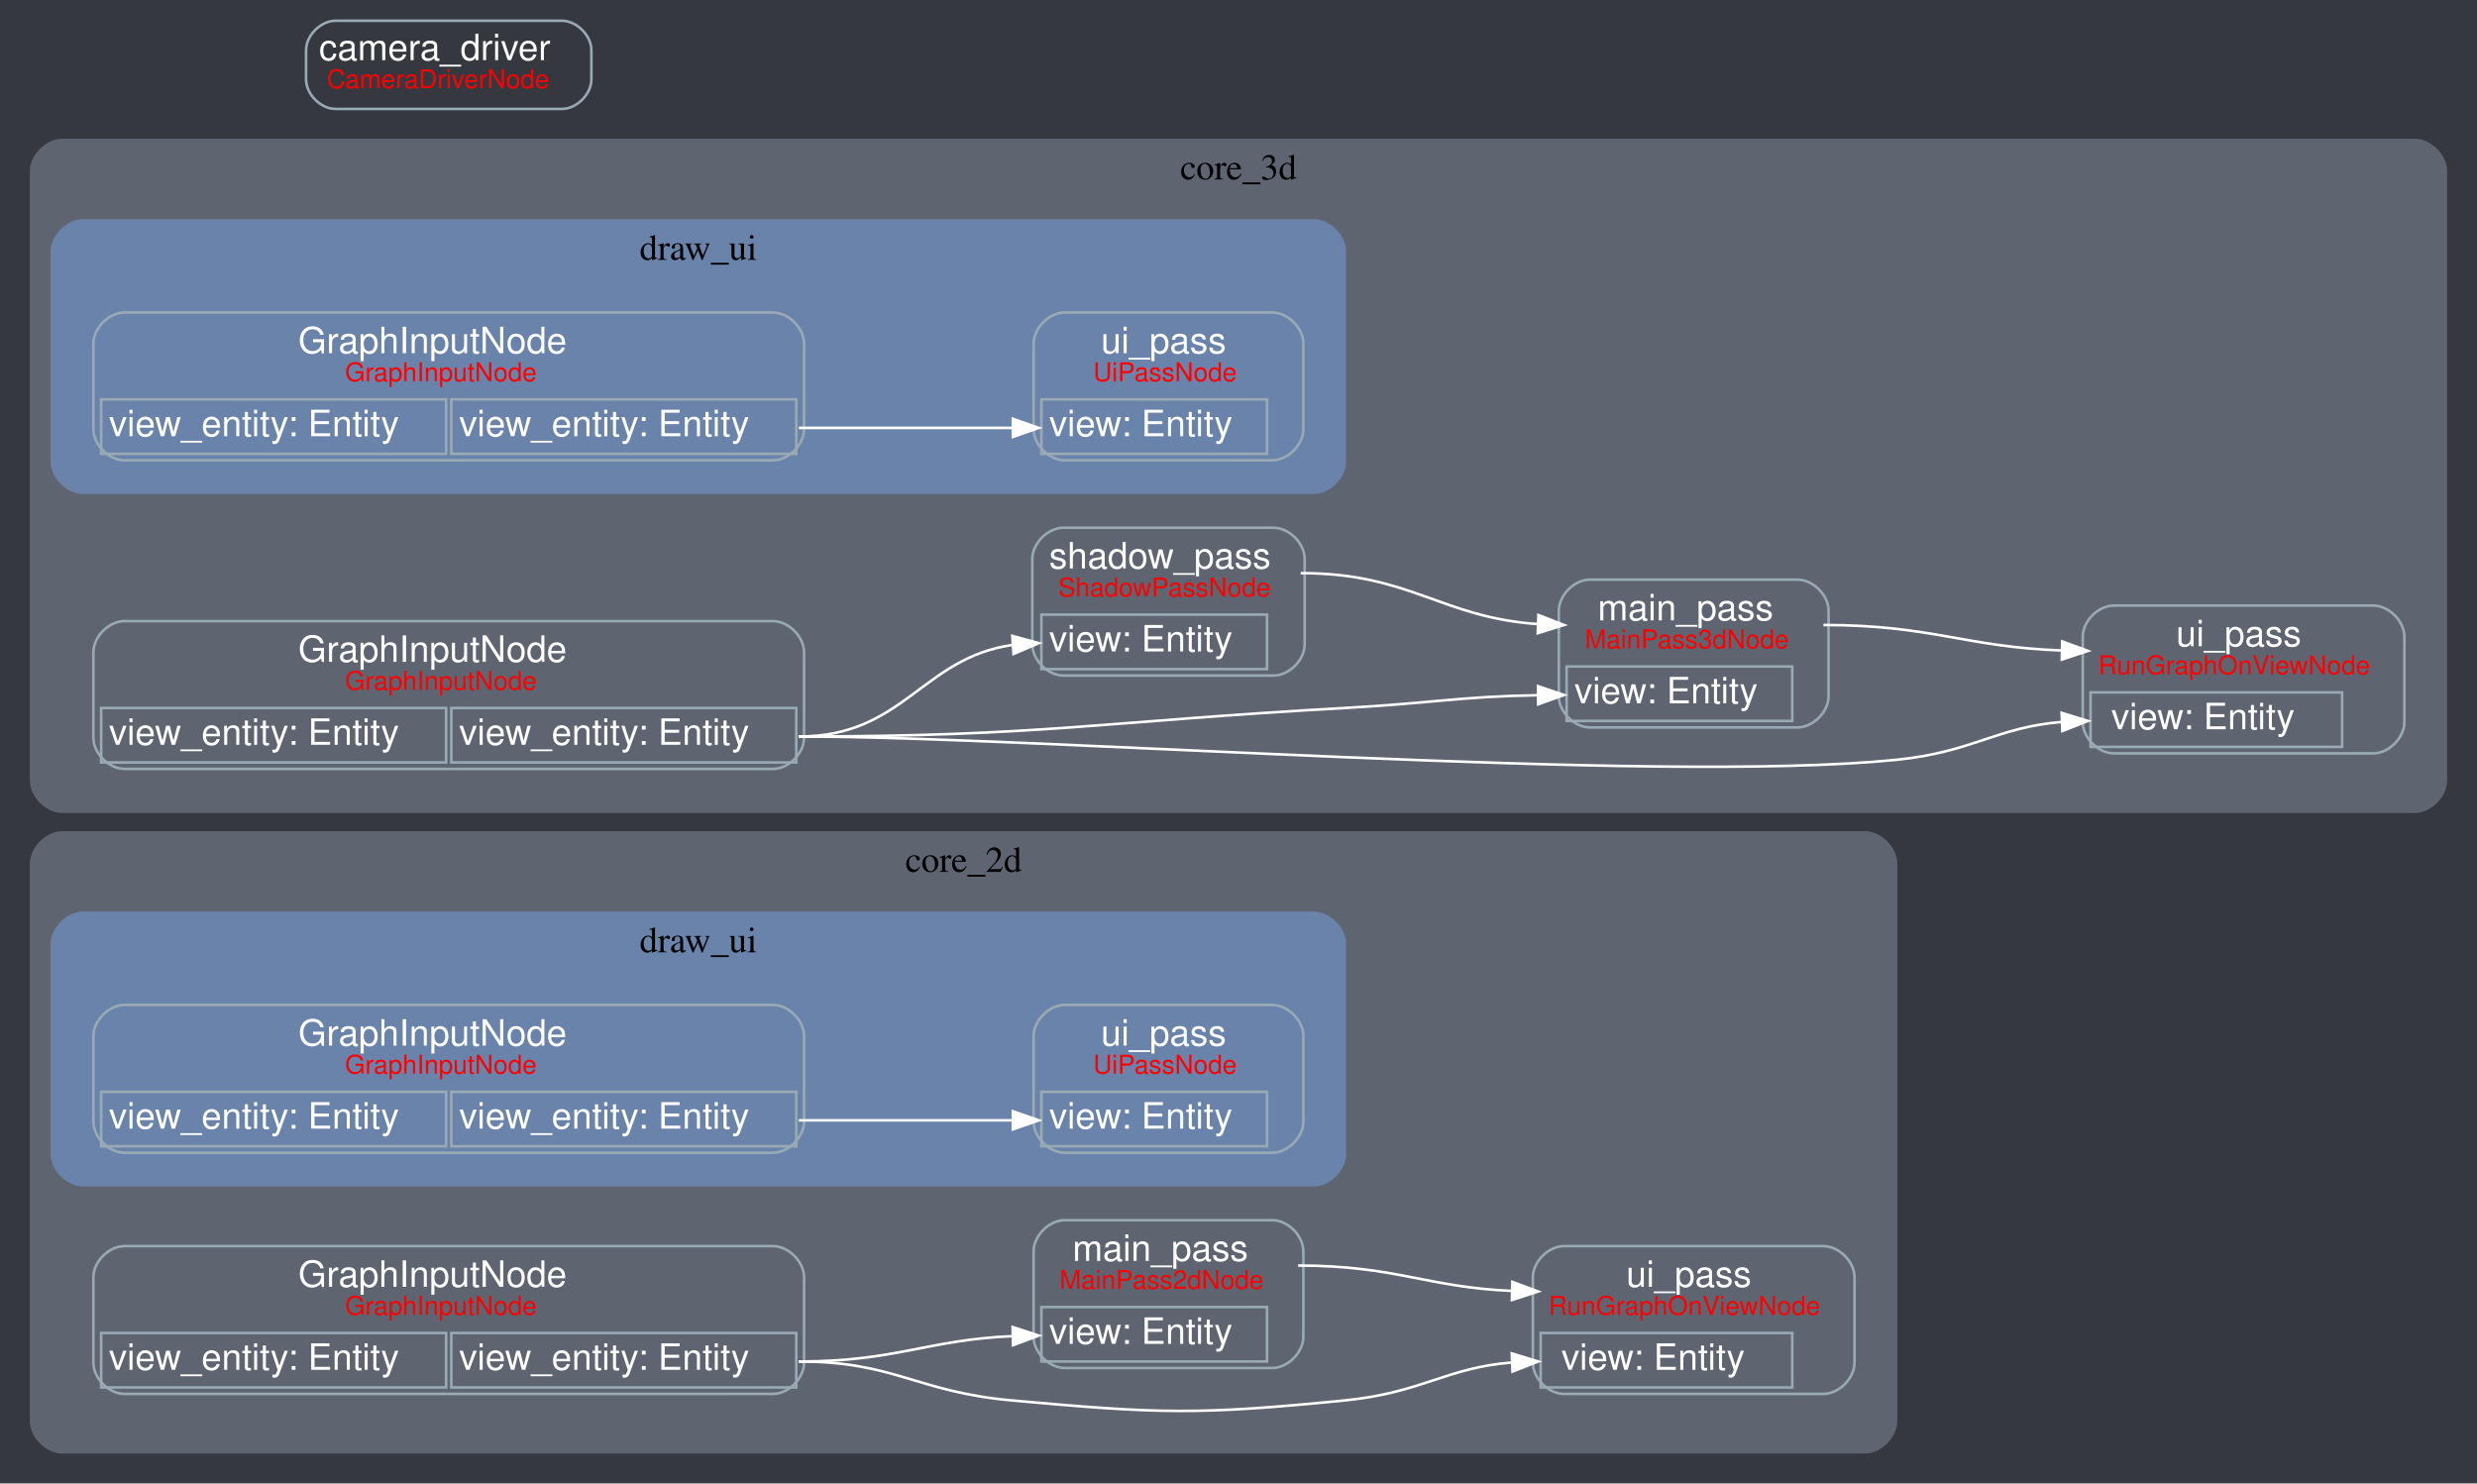
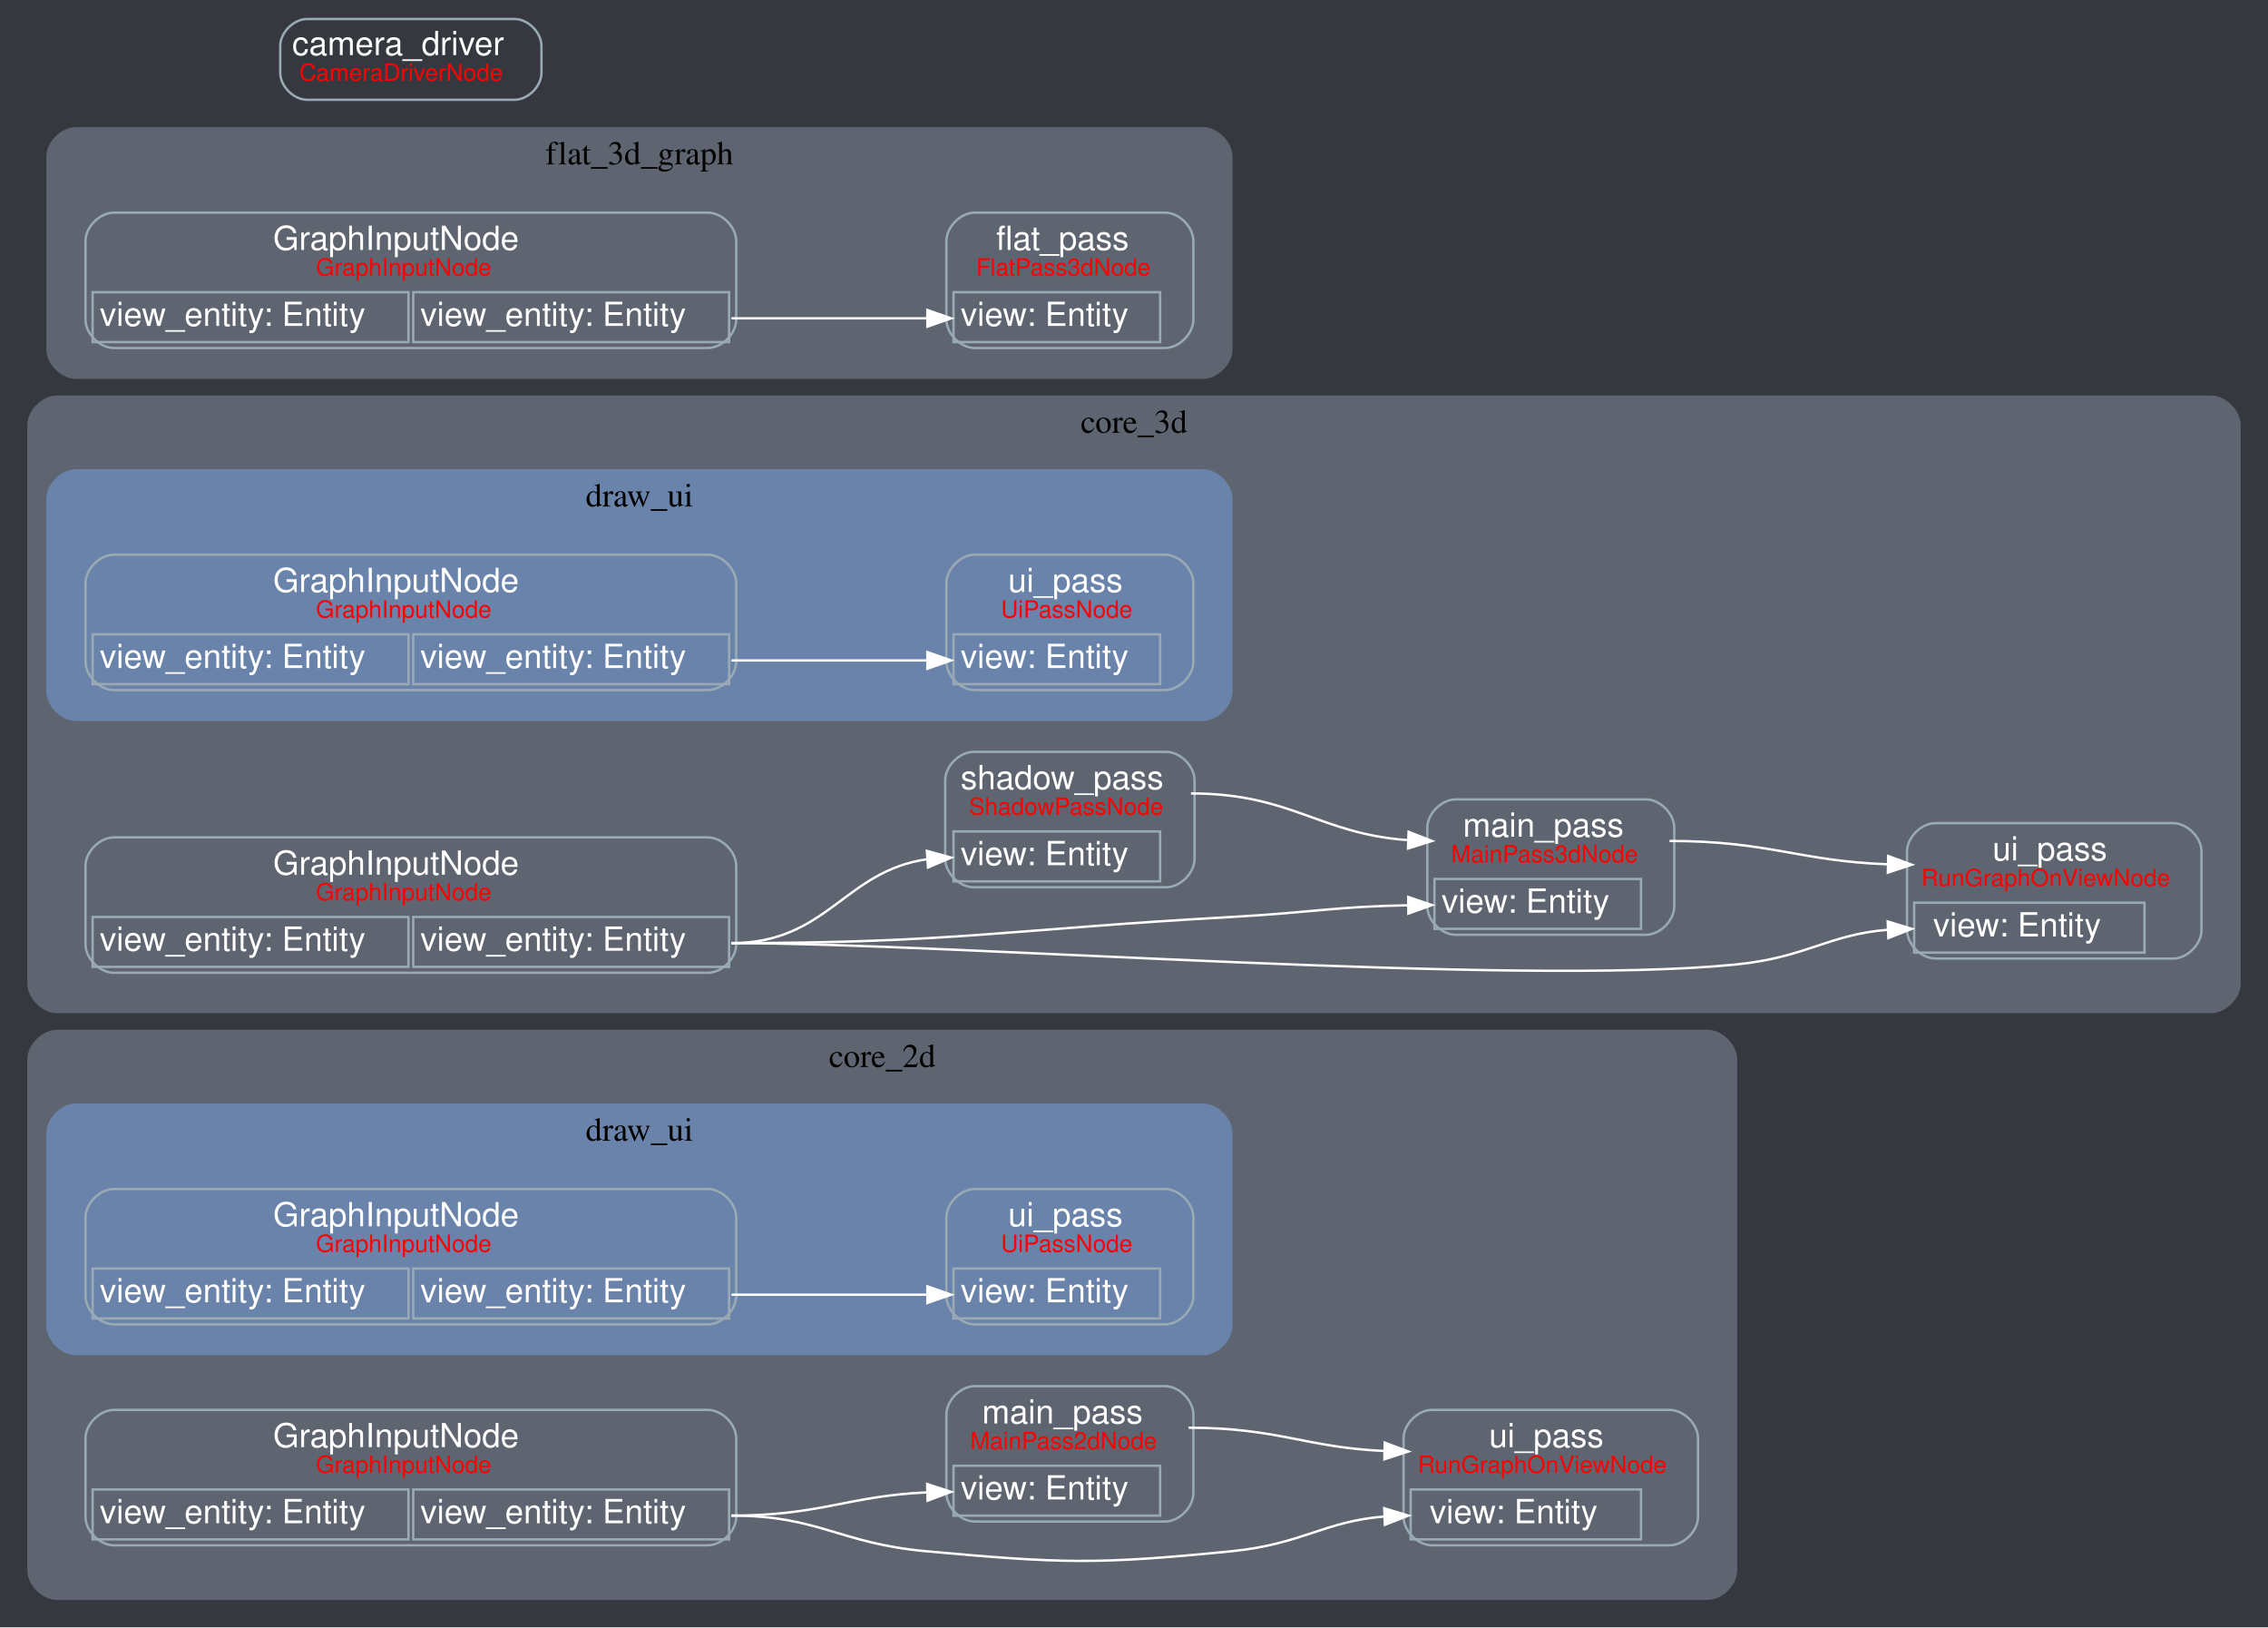
- <svg xmlns="http://www.w3.org/2000/svg" width="955pt" height="572pt" viewBox="0.00 0.00 955.00 572.00">
-   <g id="graph0" class="graph" transform="scale(1 1) rotate(0) translate(4 568)">
-     <polygon fill="#35393f" stroke="transparent" points="-4,4 -4,-568 951,-568 951,4 -4,4" />
+ <svg xmlns="http://www.w3.org/2000/svg" width="955pt" height="685pt" viewBox="0.00 0.00 955.00 685.00">
+   <g id="graph0" class="graph" transform="scale(1 1) rotate(0) translate(4 681)">
+     <polygon fill="#35393f" stroke="transparent" points="-4,4 -4,-681 951,-681 951,4 -4,4" />
    <g id="clust1" class="cluster">
      <path fill="#5e6570" stroke="#5e6570" d="M20,-8C20,-8 715,-8 715,-8 721,-8 727,-14 727,-20 727,-20 727,-235 727,-235 727,-241 721,-247 715,-247 715,-247 20,-247 20,-247 14,-247 8,-241 8,-235 8,-235 8,-20 8,-20 8,-14 14,-8 20,-8" />
      <text text-anchor="middle" x="367.5" y="-231.8" font-family="Times,serif" font-size="14.00">core_2d</text>
    </g>
    <g id="clust2" class="cluster">
      <path fill="#6a83aa" stroke="#6a83aa" d="M28,-111C28,-111 502.5,-111 502.5,-111 508.5,-111 514.5,-117 514.5,-123 514.5,-123 514.5,-204 514.5,-204 514.5,-210 508.5,-216 502.5,-216 502.5,-216 28,-216 28,-216 22,-216 16,-210 16,-204 16,-204 16,-123 16,-123 16,-117 22,-111 28,-111" />
      <text text-anchor="middle" x="265.25" y="-200.8" font-family="Times,serif" font-size="14.00">draw_ui</text>
    </g>
    <g id="clust3" class="cluster">
      <path fill="#5e6570" stroke="#5e6570" d="M20,-255C20,-255 927,-255 927,-255 933,-255 939,-261 939,-267 939,-267 939,-502 939,-502 939,-508 933,-514 927,-514 927,-514 20,-514 20,-514 14,-514 8,-508 8,-502 8,-502 8,-267 8,-267 8,-261 14,-255 20,-255" />
      <text text-anchor="middle" x="473.5" y="-498.8" font-family="Times,serif" font-size="14.00">core_3d</text>
    </g>
    <g id="clust4" class="cluster">
      <path fill="#6a83aa" stroke="#6a83aa" d="M28,-378C28,-378 502.5,-378 502.5,-378 508.5,-378 514.5,-384 514.5,-390 514.5,-390 514.5,-471 514.5,-471 514.5,-477 508.5,-483 502.5,-483 502.5,-483 28,-483 28,-483 22,-483 16,-477 16,-471 16,-471 16,-390 16,-390 16,-384 22,-378 28,-378" />
      <text text-anchor="middle" x="265.25" y="-467.8" font-family="Times,serif" font-size="14.00">draw_ui</text>
+     </g>
+     <g id="clust5" class="cluster">
+       <path fill="#5e6570" stroke="#5e6570" d="M28,-522C28,-522 502.5,-522 502.5,-522 508.5,-522 514.5,-528 514.5,-534 514.5,-534 514.5,-615 514.5,-615 514.5,-621 508.5,-627 502.5,-627 502.5,-627 28,-627 28,-627 22,-627 16,-621 16,-615 16,-615 16,-534 16,-534 16,-528 22,-522 28,-522" />
+       <text text-anchor="middle" x="265.25" y="-611.8" font-family="Times,serif" font-size="14.00">flat_3d_graph</text>
    </g>
    <g id="node1" class="node">
      <text text-anchor="start" x="111" y="-164.8" font-family="Helvetica,sans-Serif" font-size="14.00" fill="white">GraphInputNode</text>
      <text text-anchor="start" x="129" y="-154" font-family="Helvetica,sans-Serif" font-size="10.00" fill="red">GraphInputNode</text>
      <polygon fill="none" stroke="#99aab5" points="35,-126 35,-147 168,-147 168,-126 35,-126" />
      <text text-anchor="start" x="38" y="-132.8" font-family="Helvetica,sans-Serif" font-size="14.00" fill="white">view_entity: Entity</text>
      <polygon fill="none" stroke="#99aab5" points="170,-126 170,-147 303,-147 303,-126 170,-126" />
      <text text-anchor="start" x="173" y="-132.8" font-family="Helvetica,sans-Serif" font-size="14.00" fill="white">view_entity: Entity</text>
      <path fill="none" stroke="#99aab5" d="M44,-123.5C44,-123.5 294,-123.5 294,-123.5 300,-123.5 306,-129.5 306,-135.5 306,-135.5 306,-168.5 306,-168.5 306,-174.5 300,-180.5 294,-180.5 294,-180.5 44,-180.5 44,-180.5 38,-180.5 32,-174.5 32,-168.5 32,-168.5 32,-135.5 32,-135.5 32,-129.5 38,-123.5 44,-123.5" />
    </g>
    <g id="node2" class="node">
      <text text-anchor="start" x="420.5" y="-164.8" font-family="Helvetica,sans-Serif" font-size="14.00" fill="white">ui_pass</text>
      <text text-anchor="start" x="417.5" y="-154" font-family="Helvetica,sans-Serif" font-size="10.00" fill="red">UiPassNode</text>
      <polygon fill="none" stroke="#99aab5" points="397.5,-126 397.5,-147 484.5,-147 484.5,-126 397.5,-126" />
      <text text-anchor="start" x="400.5" y="-132.8" font-family="Helvetica,sans-Serif" font-size="14.00" fill="white">view: Entity</text>
      <text text-anchor="start" x="488.5" y="-132.8" font-family="Helvetica,sans-Serif" font-size="14.00" fill="white"> </text>
      <path fill="none" stroke="#99aab5" d="M406.5,-123.5C406.5,-123.5 486.5,-123.5 486.5,-123.5 492.5,-123.5 498.5,-129.5 498.5,-135.5 498.5,-135.5 498.5,-168.5 498.5,-168.5 498.5,-174.5 492.5,-180.5 486.5,-180.5 486.5,-180.5 406.5,-180.5 406.5,-180.5 400.5,-180.5 394.5,-174.5 394.5,-168.5 394.5,-168.5 394.5,-135.5 394.5,-135.5 394.5,-129.5 400.5,-123.5 406.5,-123.5" />
    </g>
    <g id="edge1" class="edge">
      <path fill="none" stroke="white" d="M304,-136C341.42,-136 353.29,-136 386.12,-136" />
      <polygon fill="white" stroke="white" points="386.5,-139.5 396.5,-136 386.5,-132.5 386.5,-139.5" />
    </g>
    <g id="node3" class="node">
      <text text-anchor="start" x="409.5" y="-81.8" font-family="Helvetica,sans-Serif" font-size="14.00" fill="white">main_pass</text>
      <text text-anchor="start" x="404.5" y="-71" font-family="Helvetica,sans-Serif" font-size="10.00" fill="red">MainPass2dNode</text>
      <polygon fill="none" stroke="#99aab5" points="397.5,-43 397.5,-64 484.5,-64 484.5,-43 397.5,-43" />
      <text text-anchor="start" x="400.5" y="-49.8" font-family="Helvetica,sans-Serif" font-size="14.00" fill="white">view: Entity</text>
      <text text-anchor="start" x="488.5" y="-49.8" font-family="Helvetica,sans-Serif" font-size="14.00" fill="white"> </text>
      <path fill="none" stroke="#99aab5" d="M406.5,-40.5C406.5,-40.5 486.5,-40.5 486.5,-40.5 492.5,-40.5 498.5,-46.5 498.5,-52.5 498.5,-52.5 498.5,-85.5 498.5,-85.5 498.5,-91.5 492.5,-97.5 486.5,-97.5 486.5,-97.5 406.5,-97.5 406.5,-97.5 400.5,-97.5 394.5,-91.5 394.5,-85.5 394.5,-85.5 394.5,-52.5 394.5,-52.5 394.5,-46.5 400.5,-40.5 406.5,-40.5" />
    </g>
    <g id="node5" class="node">
      <text text-anchor="start" x="623" y="-71.8" font-family="Helvetica,sans-Serif" font-size="14.00" fill="white">ui_pass</text>
      <text text-anchor="start" x="593" y="-61" font-family="Helvetica,sans-Serif" font-size="10.00" fill="red">RunGraphOnViewNode</text>
      <polygon fill="none" stroke="#99aab5" points="590,-33 590,-54 687,-54 687,-33 590,-33" />
      <text text-anchor="start" x="598" y="-39.8" font-family="Helvetica,sans-Serif" font-size="14.00" fill="white">view: Entity</text>
      <text text-anchor="start" x="696" y="-39.8" font-family="Helvetica,sans-Serif" font-size="14.00" fill="white"> </text>
      <path fill="none" stroke="#99aab5" d="M599,-30.5C599,-30.5 699,-30.5 699,-30.5 705,-30.5 711,-36.5 711,-42.5 711,-42.5 711,-75.5 711,-75.5 711,-81.5 705,-87.5 699,-87.5 699,-87.5 599,-87.5 599,-87.5 593,-87.5 587,-81.5 587,-75.5 587,-75.5 587,-42.5 587,-42.5 587,-36.5 593,-30.5 599,-30.5" />
    </g>
    <g id="edge3" class="edge">
      <path fill="none" stroke="white" d="M496.5,-80C534.3,-80 545.73,-71.64 579,-70.21" />
      <polygon fill="white" stroke="white" points="579.08,-73.71 589,-70 578.93,-66.71 579.08,-73.71" />
    </g>
    <g id="node4" class="node">
      <text text-anchor="start" x="111" y="-71.8" font-family="Helvetica,sans-Serif" font-size="14.00" fill="white">GraphInputNode</text>
      <text text-anchor="start" x="129" y="-61" font-family="Helvetica,sans-Serif" font-size="10.00" fill="red">GraphInputNode</text>
      <polygon fill="none" stroke="#99aab5" points="35,-33 35,-54 168,-54 168,-33 35,-33" />
      <text text-anchor="start" x="38" y="-39.8" font-family="Helvetica,sans-Serif" font-size="14.00" fill="white">view_entity: Entity</text>
      <polygon fill="none" stroke="#99aab5" points="170,-33 170,-54 303,-54 303,-33 170,-33" />
      <text text-anchor="start" x="173" y="-39.8" font-family="Helvetica,sans-Serif" font-size="14.00" fill="white">view_entity: Entity</text>
      <path fill="none" stroke="#99aab5" d="M44,-30.5C44,-30.5 294,-30.5 294,-30.5 300,-30.5 306,-36.5 306,-42.5 306,-42.5 306,-75.5 306,-75.5 306,-81.5 300,-87.5 294,-87.5 294,-87.5 44,-87.5 44,-87.5 38,-87.5 32,-81.5 32,-75.5 32,-75.5 32,-42.5 32,-42.5 32,-36.5 38,-30.5 44,-30.5" />
    </g>
    <g id="edge2" class="edge">
      <path fill="none" stroke="white" d="M304,-43C341.8,-43 353.23,-51.36 386.5,-52.79" />
      <polygon fill="white" stroke="white" points="386.43,-56.29 396.5,-53 386.58,-49.29 386.43,-56.29" />
    </g>
    <g id="edge4" class="edge">
      <path fill="none" stroke="white" d="M304,-43C341.05,-43 349.1,-31.35 386,-28 442.88,-22.84 457.67,-22.34 514.5,-28 544.43,-30.98 553.35,-40.55 578.8,-42.61" />
      <polygon fill="white" stroke="white" points="578.87,-46.11 589,-43 579.14,-39.12 578.87,-46.11" />
    </g>
    <g id="node6" class="node">
      <text text-anchor="start" x="111" y="-431.8" font-family="Helvetica,sans-Serif" font-size="14.00" fill="white">GraphInputNode</text>
      <text text-anchor="start" x="129" y="-421" font-family="Helvetica,sans-Serif" font-size="10.00" fill="red">GraphInputNode</text>
      <polygon fill="none" stroke="#99aab5" points="35,-393 35,-414 168,-414 168,-393 35,-393" />
      <text text-anchor="start" x="38" y="-399.8" font-family="Helvetica,sans-Serif" font-size="14.00" fill="white">view_entity: Entity</text>
      <polygon fill="none" stroke="#99aab5" points="170,-393 170,-414 303,-414 303,-393 170,-393" />
      <text text-anchor="start" x="173" y="-399.8" font-family="Helvetica,sans-Serif" font-size="14.00" fill="white">view_entity: Entity</text>
      <path fill="none" stroke="#99aab5" d="M44,-390.5C44,-390.5 294,-390.5 294,-390.5 300,-390.5 306,-396.5 306,-402.5 306,-402.5 306,-435.5 306,-435.5 306,-441.5 300,-447.5 294,-447.5 294,-447.5 44,-447.5 44,-447.5 38,-447.5 32,-441.5 32,-435.5 32,-435.5 32,-402.5 32,-402.5 32,-396.5 38,-390.5 44,-390.5" />
    </g>
    <g id="node7" class="node">
      <text text-anchor="start" x="420.5" y="-431.8" font-family="Helvetica,sans-Serif" font-size="14.00" fill="white">ui_pass</text>
      <text text-anchor="start" x="417.5" y="-421" font-family="Helvetica,sans-Serif" font-size="10.00" fill="red">UiPassNode</text>
      <polygon fill="none" stroke="#99aab5" points="397.5,-393 397.5,-414 484.5,-414 484.5,-393 397.5,-393" />
      <text text-anchor="start" x="400.5" y="-399.8" font-family="Helvetica,sans-Serif" font-size="14.00" fill="white">view: Entity</text>
      <text text-anchor="start" x="488.5" y="-399.8" font-family="Helvetica,sans-Serif" font-size="14.00" fill="white"> </text>
      <path fill="none" stroke="#99aab5" d="M406.5,-390.5C406.5,-390.5 486.5,-390.5 486.5,-390.5 492.5,-390.5 498.5,-396.5 498.5,-402.5 498.5,-402.5 498.5,-435.5 498.5,-435.5 498.5,-441.5 492.5,-447.5 486.5,-447.5 486.5,-447.5 406.5,-447.5 406.5,-447.5 400.5,-447.5 394.5,-441.5 394.5,-435.5 394.5,-435.5 394.5,-402.5 394.5,-402.5 394.5,-396.5 400.5,-390.5 406.5,-390.5" />
    </g>
    <g id="edge5" class="edge">
      <path fill="none" stroke="white" d="M304,-403C341.42,-403 353.29,-403 386.12,-403" />
      <polygon fill="white" stroke="white" points="386.5,-406.5 396.5,-403 386.5,-399.5 386.5,-406.5" />
    </g>
    <g id="node8" class="node">
      <text text-anchor="start" x="612" y="-328.8" font-family="Helvetica,sans-Serif" font-size="14.00" fill="white">main_pass</text>
      <text text-anchor="start" x="607" y="-318" font-family="Helvetica,sans-Serif" font-size="10.00" fill="red">MainPass3dNode</text>
      <polygon fill="none" stroke="#99aab5" points="600,-290 600,-311 687,-311 687,-290 600,-290" />
      <text text-anchor="start" x="603" y="-296.8" font-family="Helvetica,sans-Serif" font-size="14.00" fill="white">view: Entity</text>
      <text text-anchor="start" x="691" y="-296.8" font-family="Helvetica,sans-Serif" font-size="14.00" fill="white"> </text>
      <path fill="none" stroke="#99aab5" d="M609,-287.5C609,-287.5 689,-287.5 689,-287.5 695,-287.5 701,-293.5 701,-299.5 701,-299.5 701,-332.5 701,-332.5 701,-338.5 695,-344.5 689,-344.5 689,-344.5 609,-344.5 609,-344.5 603,-344.5 597,-338.5 597,-332.5 597,-332.5 597,-299.5 597,-299.5 597,-293.5 603,-287.5 609,-287.5" />
    </g>
    <g id="node11" class="node">
      <text text-anchor="start" x="835" y="-318.8" font-family="Helvetica,sans-Serif" font-size="14.00" fill="white">ui_pass</text>
      <text text-anchor="start" x="805" y="-308" font-family="Helvetica,sans-Serif" font-size="10.00" fill="red">RunGraphOnViewNode</text>
      <polygon fill="none" stroke="#99aab5" points="802,-280 802,-301 899,-301 899,-280 802,-280" />
      <text text-anchor="start" x="810" y="-286.8" font-family="Helvetica,sans-Serif" font-size="14.00" fill="white">view: Entity</text>
      <text text-anchor="start" x="908" y="-286.8" font-family="Helvetica,sans-Serif" font-size="14.00" fill="white"> </text>
      <path fill="none" stroke="#99aab5" d="M811,-277.5C811,-277.5 911,-277.5 911,-277.5 917,-277.5 923,-283.5 923,-289.5 923,-289.5 923,-322.5 923,-322.5 923,-328.5 917,-334.5 911,-334.5 911,-334.5 811,-334.5 811,-334.5 805,-334.5 799,-328.5 799,-322.5 799,-322.5 799,-289.5 799,-289.5 799,-283.5 805,-277.5 811,-277.5" />
    </g>
    <g id="edge9" class="edge">
      <path fill="none" stroke="white" d="M699,-327C740.99,-327 753.53,-318.5 790.93,-317.17" />
      <polygon fill="white" stroke="white" points="791.06,-320.67 801,-317 790.94,-313.67 791.06,-320.67" />
    </g>
    <g id="node9" class="node">
      <text text-anchor="start" x="400.5" y="-348.8" font-family="Helvetica,sans-Serif" font-size="14.00" fill="white">shadow_pass</text>
      <text text-anchor="start" x="404" y="-338" font-family="Helvetica,sans-Serif" font-size="10.00" fill="red">ShadowPassNode</text>
      <polygon fill="none" stroke="#99aab5" points="397.5,-310 397.5,-331 484.5,-331 484.5,-310 397.5,-310" />
      <text text-anchor="start" x="400.5" y="-316.8" font-family="Helvetica,sans-Serif" font-size="14.00" fill="white">view: Entity</text>
      <text text-anchor="start" x="489" y="-316.8" font-family="Helvetica,sans-Serif" font-size="14.00" fill="white"> </text>
      <path fill="none" stroke="#99aab5" d="M406,-307.5C406,-307.5 487,-307.5 487,-307.5 493,-307.5 499,-313.5 499,-319.5 499,-319.5 499,-352.5 499,-352.5 499,-358.5 493,-364.5 487,-364.5 487,-364.5 406,-364.5 406,-364.5 400,-364.5 394,-358.5 394,-352.5 394,-352.5 394,-319.5 394,-319.5 394,-313.5 400,-307.5 406,-307.5" />
    </g>
    <g id="edge7" class="edge">
      <path fill="none" stroke="white" d="M497.5,-347C539.89,-347 551.31,-330 588.86,-327.35" />
      <polygon fill="white" stroke="white" points="589.13,-330.84 599,-327 588.89,-323.84 589.13,-330.84" />
    </g>
    <g id="node10" class="node">
      <text text-anchor="start" x="111" y="-312.8" font-family="Helvetica,sans-Serif" font-size="14.00" fill="white">GraphInputNode</text>
      <text text-anchor="start" x="129" y="-302" font-family="Helvetica,sans-Serif" font-size="10.00" fill="red">GraphInputNode</text>
      <polygon fill="none" stroke="#99aab5" points="35,-274 35,-295 168,-295 168,-274 35,-274" />
      <text text-anchor="start" x="38" y="-280.8" font-family="Helvetica,sans-Serif" font-size="14.00" fill="white">view_entity: Entity</text>
      <polygon fill="none" stroke="#99aab5" points="170,-274 170,-295 303,-295 303,-274 170,-274" />
      <text text-anchor="start" x="173" y="-280.8" font-family="Helvetica,sans-Serif" font-size="14.00" fill="white">view_entity: Entity</text>
      <path fill="none" stroke="#99aab5" d="M44,-271.5C44,-271.5 294,-271.5 294,-271.5 300,-271.5 306,-277.5 306,-283.5 306,-283.5 306,-316.5 306,-316.5 306,-322.5 300,-328.5 294,-328.5 294,-328.5 44,-328.5 44,-328.5 38,-328.5 32,-322.5 32,-316.5 32,-316.5 32,-283.5 32,-283.5 32,-277.5 38,-271.5 44,-271.5" />
    </g>
    <g id="edge6" class="edge">
      <path fill="none" stroke="white" d="M304,-284C397.68,-284 420.96,-289.79 514.5,-295 548.39,-296.89 559.29,-299.44 588.74,-299.92" />
      <polygon fill="white" stroke="white" points="588.97,-303.42 599,-300 589.03,-296.42 588.97,-303.42" />
    </g>
    <g id="edge8" class="edge">
      <path fill="none" stroke="white" d="M304,-284C344.5,-284 351.42,-314.34 386.4,-319.31" />
      <polygon fill="white" stroke="white" points="386.29,-322.81 396.5,-320 386.76,-315.83 386.29,-322.81" />
    </g>
    <g id="edge10" class="edge">
      <path fill="none" stroke="white" d="M304,-284C398.02,-284 633.45,-265.61 727,-275 756.74,-277.98 765.58,-287.55 790.87,-289.61" />
      <polygon fill="white" stroke="white" points="790.87,-293.11 801,-290 791.14,-286.12 790.87,-293.11" />
    </g>
    <g id="node12" class="node">
-       <text text-anchor="start" x="119" y="-544.8" font-family="Helvetica,sans-Serif" font-size="14.00" fill="white">camera_driver</text>
-       <text text-anchor="start" x="122" y="-534" font-family="Helvetica,sans-Serif" font-size="10.00" fill="red">CameraDriverNode</text>
-       <path fill="none" stroke="#99aab5" d="M125.33,-526C125.33,-526 212.67,-526 212.67,-526 218.33,-526 224,-531.67 224,-537.33 224,-537.33 224,-548.67 224,-548.67 224,-554.33 218.33,-560 212.67,-560 212.67,-560 125.33,-560 125.33,-560 119.67,-560 114,-554.33 114,-548.67 114,-548.67 114,-537.33 114,-537.33 114,-531.67 119.67,-526 125.33,-526" />
+       <text text-anchor="start" x="111" y="-575.8" font-family="Helvetica,sans-Serif" font-size="14.00" fill="white">GraphInputNode</text>
+       <text text-anchor="start" x="129" y="-565" font-family="Helvetica,sans-Serif" font-size="10.00" fill="red">GraphInputNode</text>
+       <polygon fill="none" stroke="#99aab5" points="35,-537 35,-558 168,-558 168,-537 35,-537" />
+       <text text-anchor="start" x="38" y="-543.8" font-family="Helvetica,sans-Serif" font-size="14.00" fill="white">view_entity: Entity</text>
+       <polygon fill="none" stroke="#99aab5" points="170,-537 170,-558 303,-558 303,-537 170,-537" />
+       <text text-anchor="start" x="173" y="-543.8" font-family="Helvetica,sans-Serif" font-size="14.00" fill="white">view_entity: Entity</text>
+       <path fill="none" stroke="#99aab5" d="M44,-534.5C44,-534.5 294,-534.5 294,-534.5 300,-534.5 306,-540.5 306,-546.5 306,-546.5 306,-579.5 306,-579.5 306,-585.5 300,-591.5 294,-591.5 294,-591.5 44,-591.5 44,-591.5 38,-591.5 32,-585.5 32,-579.5 32,-579.5 32,-546.5 32,-546.5 32,-540.5 38,-534.5 44,-534.5" />
+     </g>
+     <g id="node13" class="node">
+       <text text-anchor="start" x="415.5" y="-575.8" font-family="Helvetica,sans-Serif" font-size="14.00" fill="white">flat_pass</text>
+       <text text-anchor="start" x="407" y="-565" font-family="Helvetica,sans-Serif" font-size="10.00" fill="red">FlatPass3dNode</text>
+       <polygon fill="none" stroke="#99aab5" points="397.5,-537 397.5,-558 484.5,-558 484.5,-537 397.5,-537" />
+       <text text-anchor="start" x="400.5" y="-543.8" font-family="Helvetica,sans-Serif" font-size="14.00" fill="white">view: Entity</text>
+       <text text-anchor="start" x="488.5" y="-543.8" font-family="Helvetica,sans-Serif" font-size="14.00" fill="white"> </text>
+       <path fill="none" stroke="#99aab5" d="M406.5,-534.5C406.5,-534.5 486.5,-534.5 486.5,-534.5 492.5,-534.5 498.5,-540.5 498.5,-546.5 498.5,-546.5 498.5,-579.5 498.5,-579.5 498.5,-585.5 492.5,-591.5 486.5,-591.5 486.5,-591.5 406.5,-591.5 406.5,-591.5 400.5,-591.5 394.5,-585.5 394.5,-579.5 394.5,-579.5 394.5,-546.5 394.5,-546.5 394.5,-540.5 400.5,-534.5 406.5,-534.5" />
+     </g>
+     <g id="edge11" class="edge">
+       <path fill="none" stroke="white" d="M304,-547C341.42,-547 353.29,-547 386.12,-547" />
+       <polygon fill="white" stroke="white" points="386.5,-550.5 396.5,-547 386.5,-543.5 386.5,-550.5" />
+     </g>
+     <g id="node14" class="node">
+       <text text-anchor="start" x="119" y="-657.8" font-family="Helvetica,sans-Serif" font-size="14.00" fill="white">camera_driver</text>
+       <text text-anchor="start" x="122" y="-647" font-family="Helvetica,sans-Serif" font-size="10.00" fill="red">CameraDriverNode</text>
+       <path fill="none" stroke="#99aab5" d="M125.33,-639C125.33,-639 212.67,-639 212.67,-639 218.33,-639 224,-644.67 224,-650.33 224,-650.33 224,-661.67 224,-661.67 224,-667.33 218.33,-673 212.67,-673 212.67,-673 125.33,-673 125.33,-673 119.67,-673 114,-667.33 114,-661.67 114,-661.67 114,-650.33 114,-650.33 114,-644.67 119.67,-639 125.33,-639" />
    </g>
  </g>
</svg>
